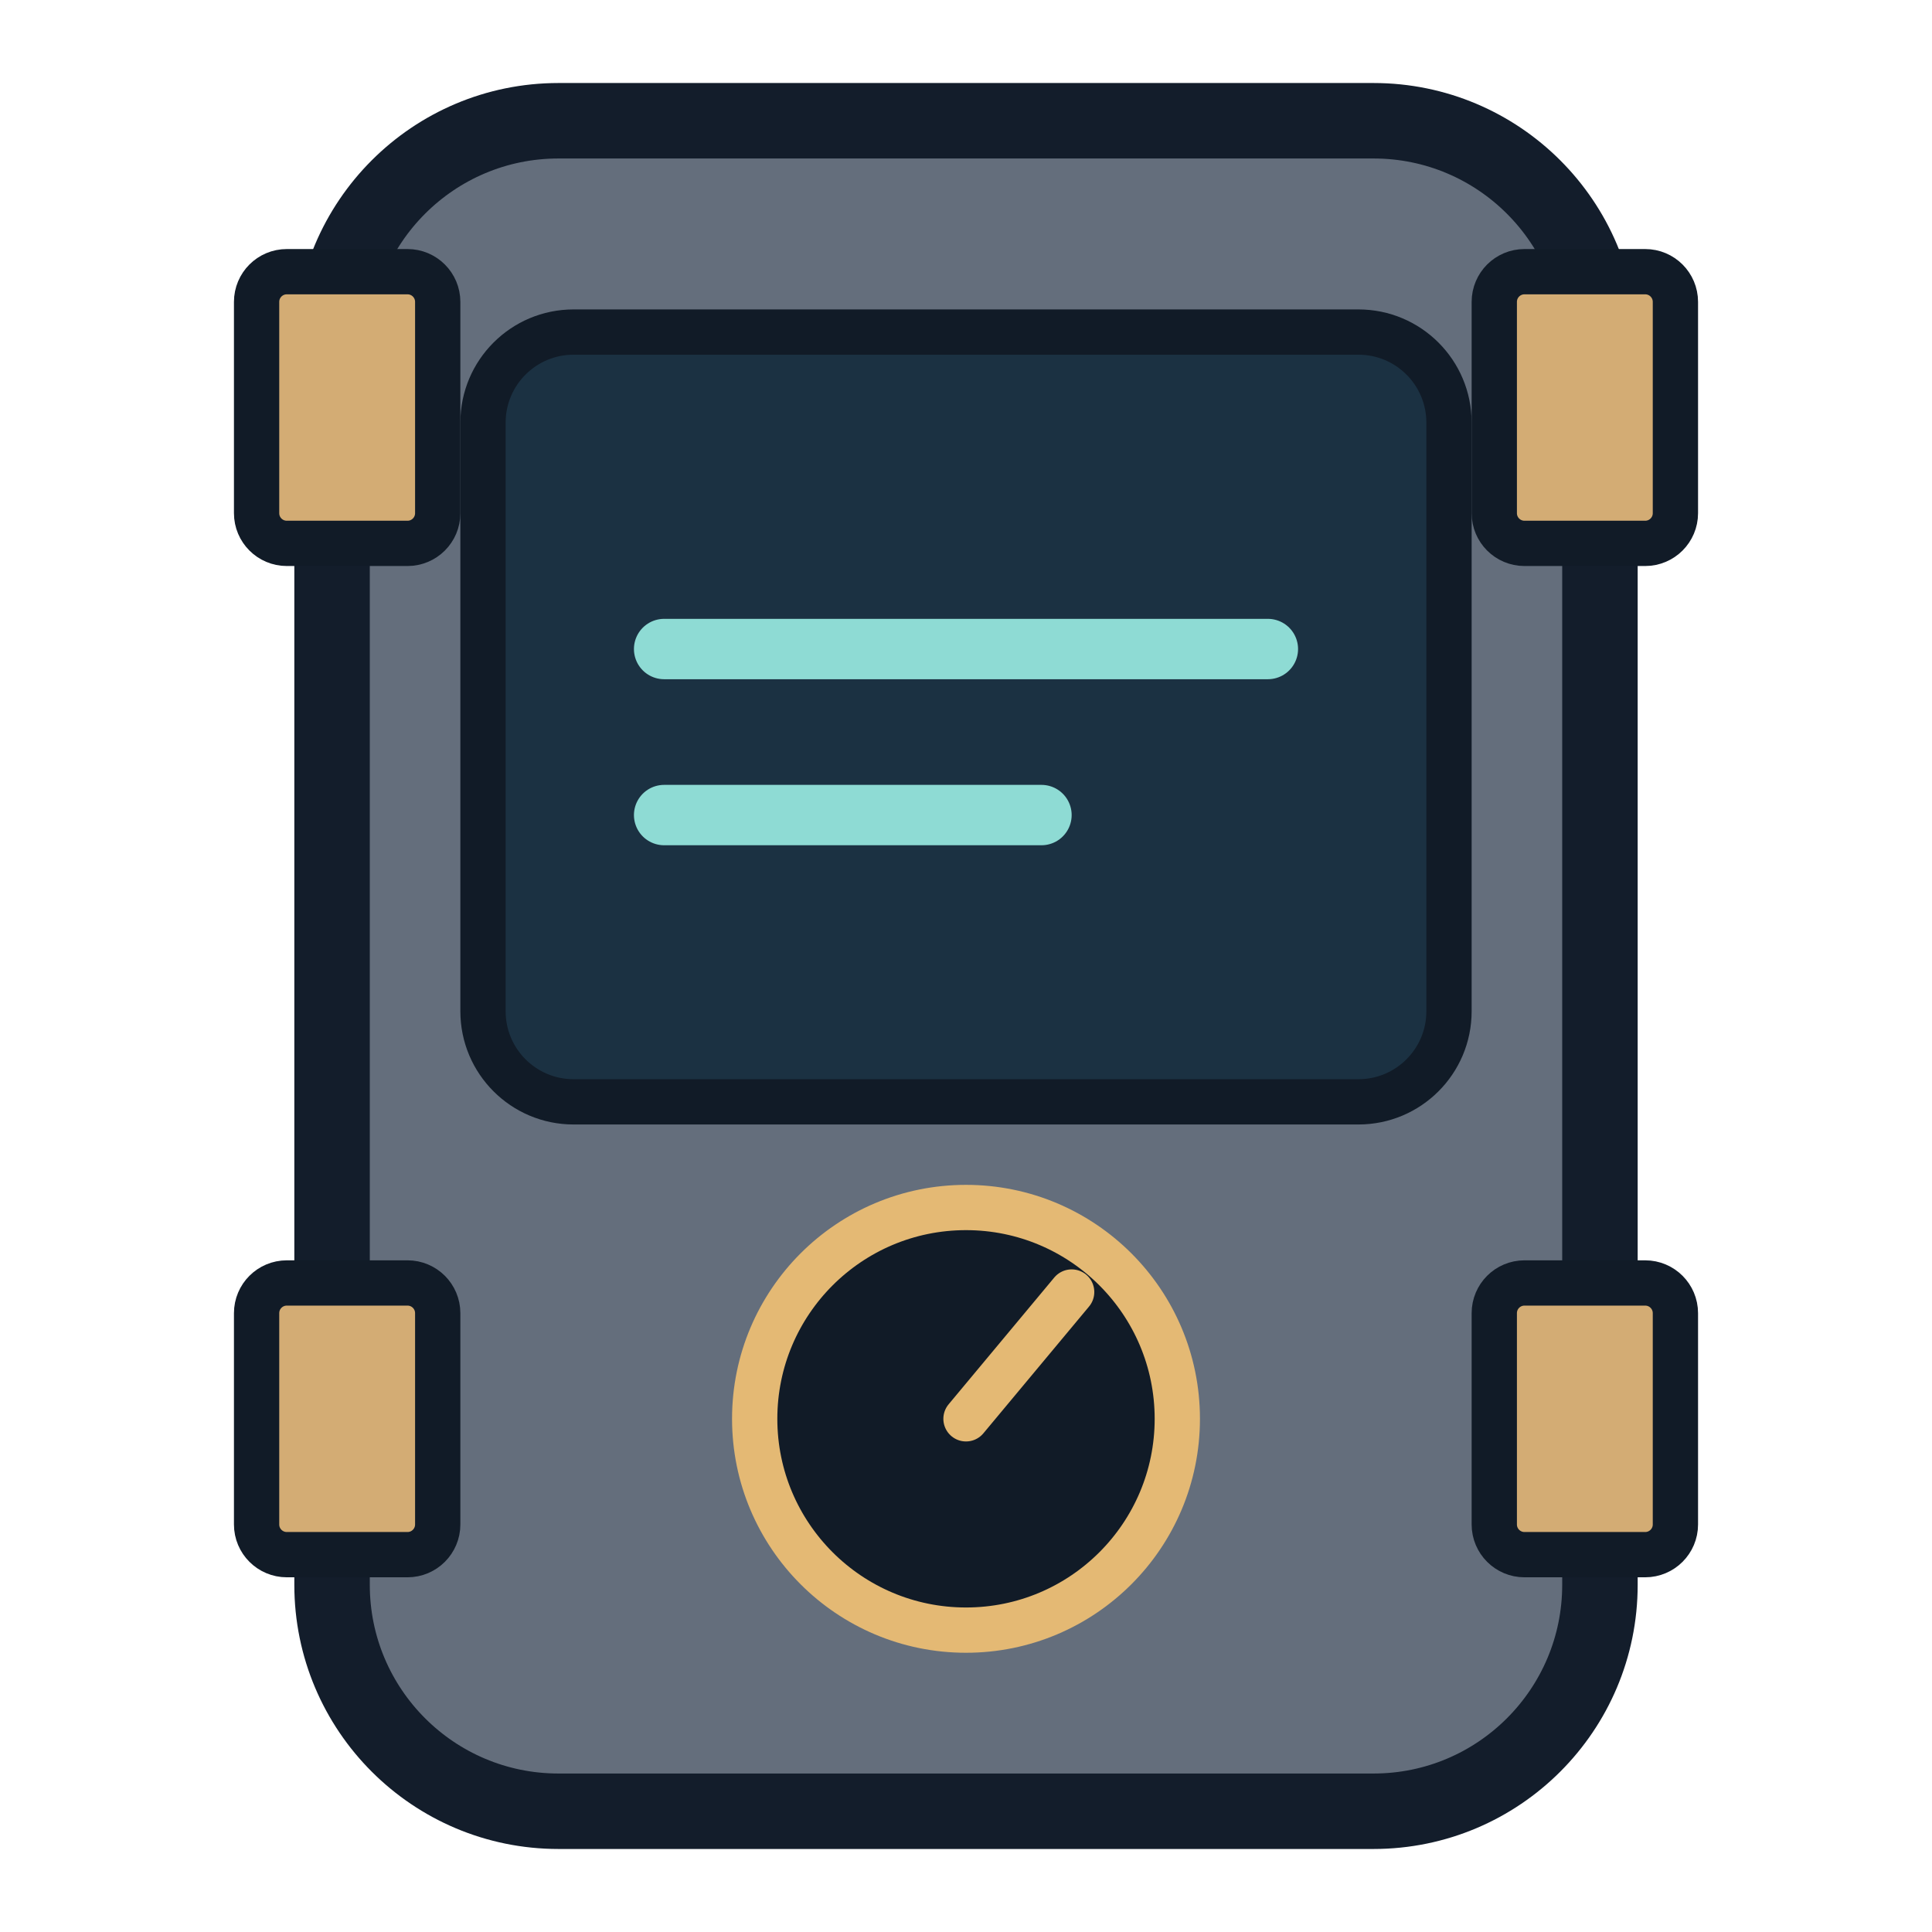
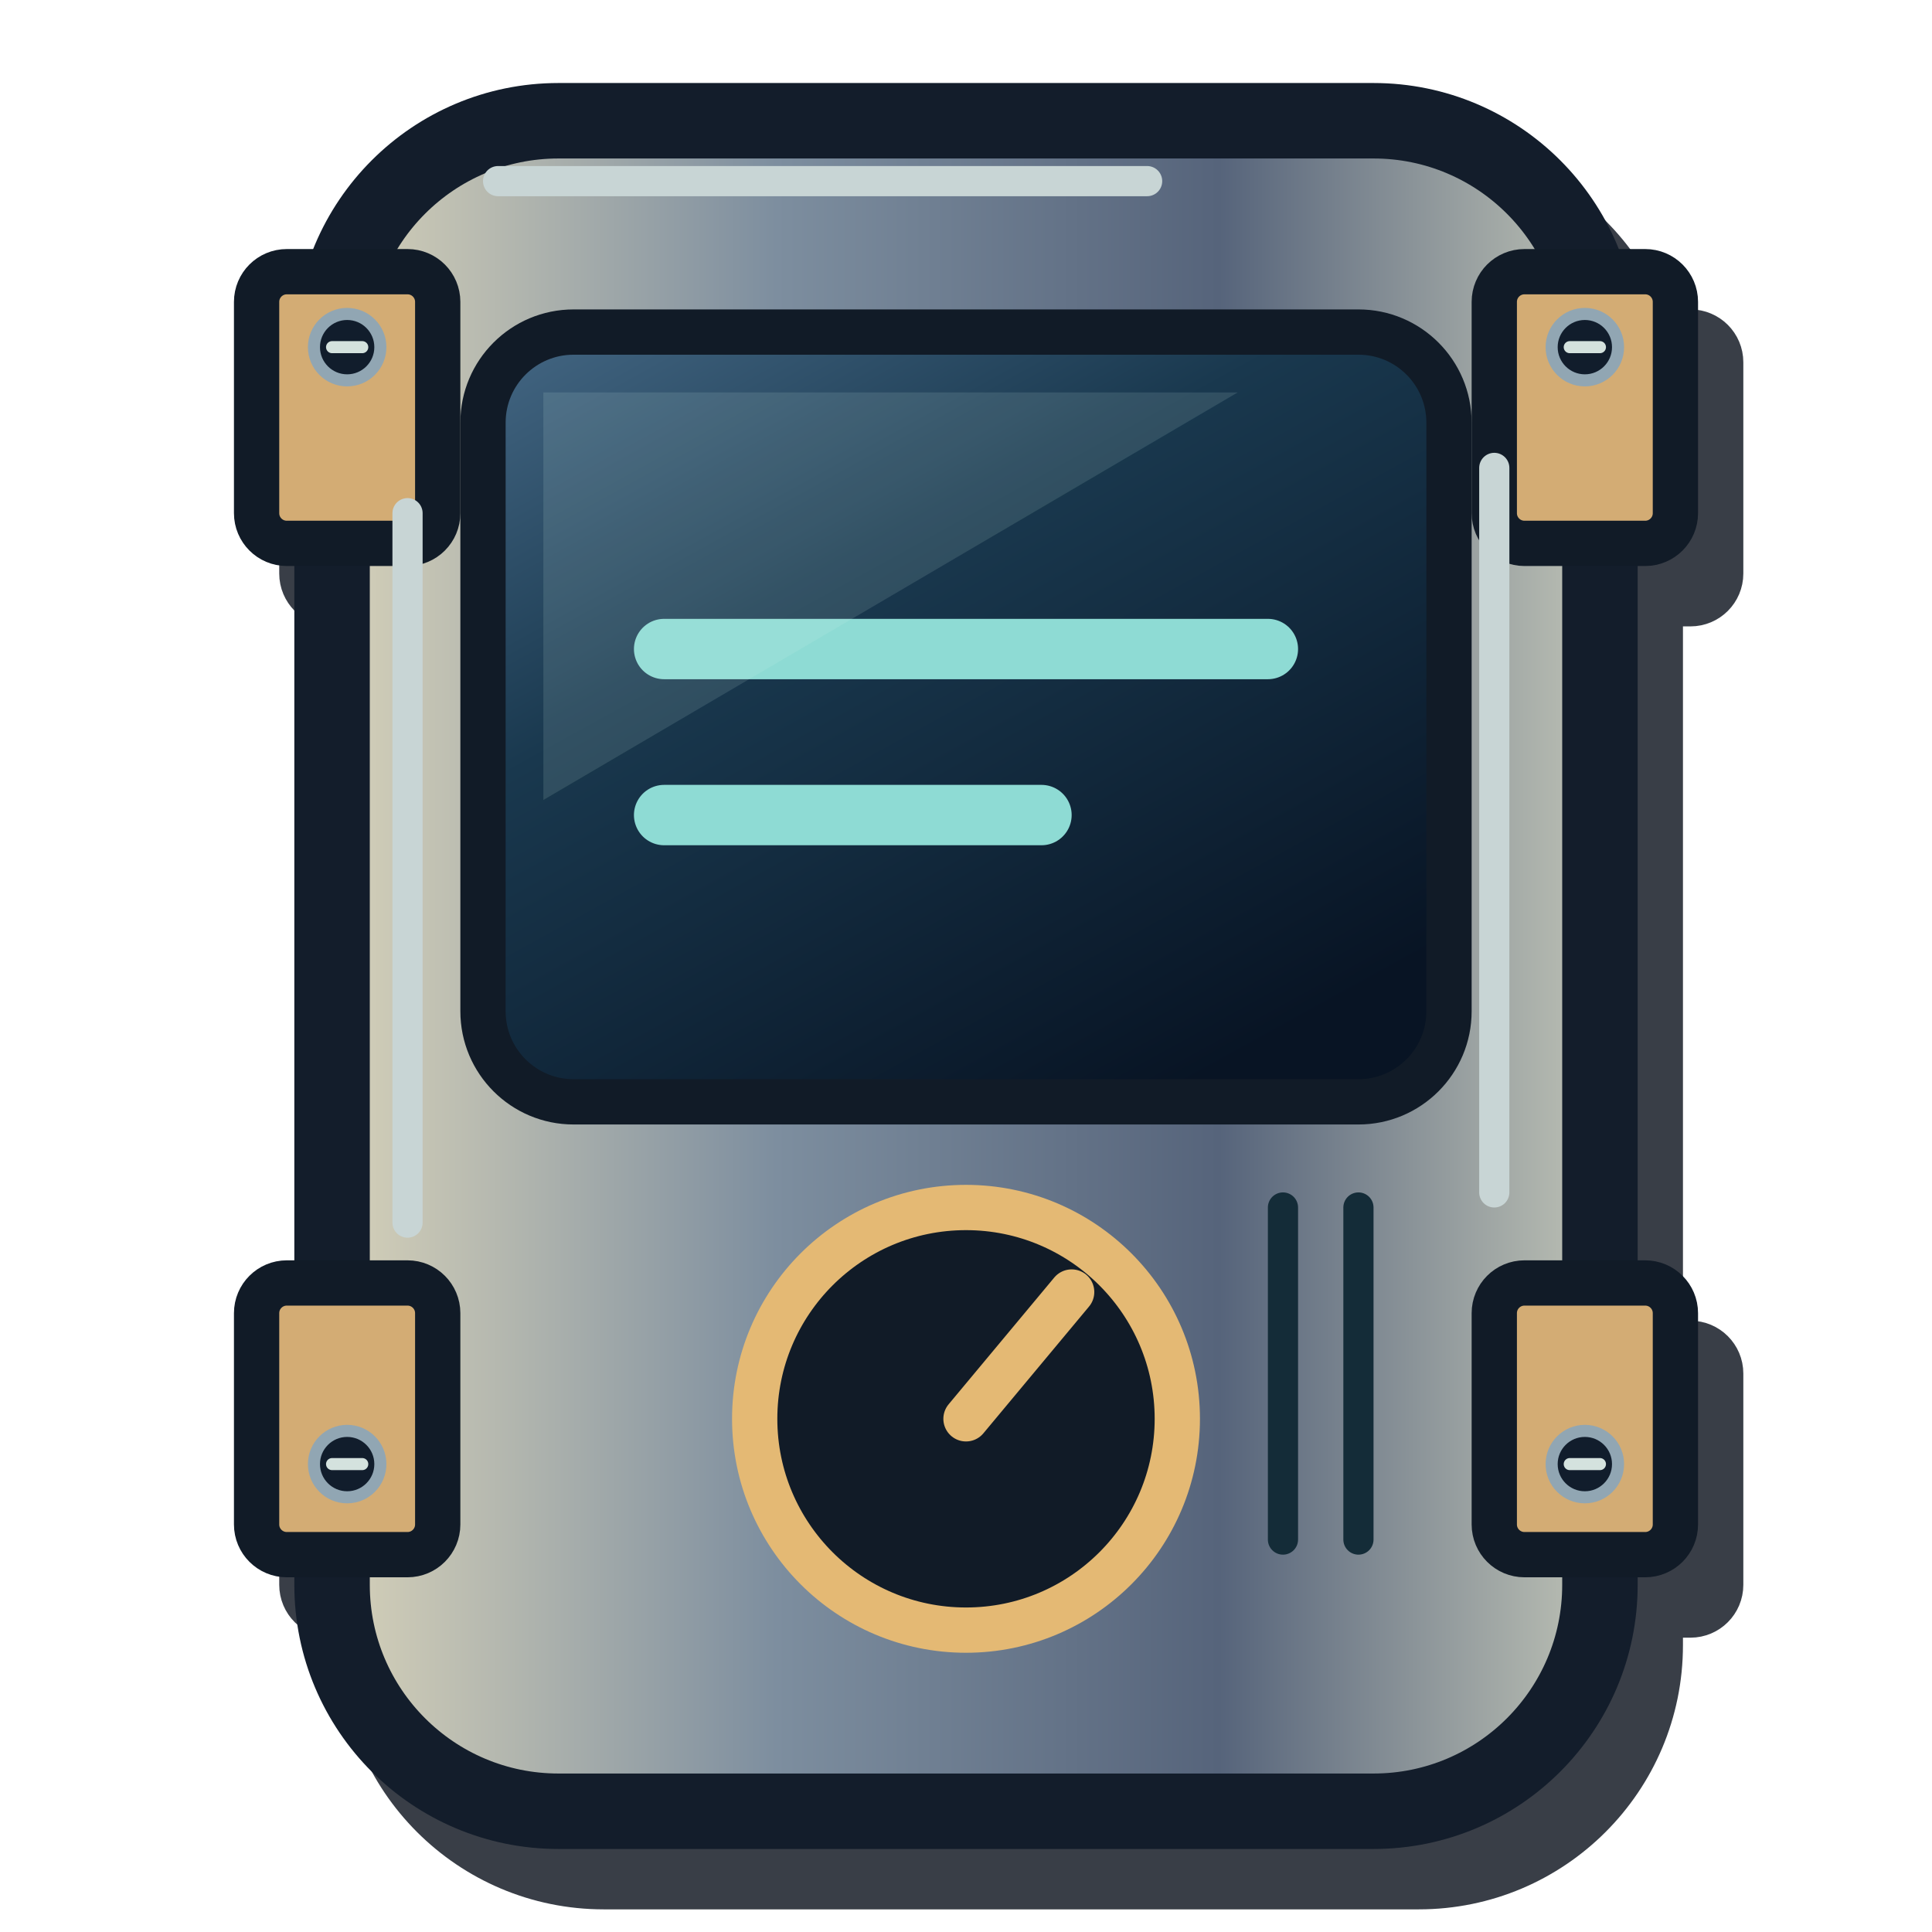
<svg xmlns="http://www.w3.org/2000/svg" width="128" height="128" viewBox="0 0 128 128">
  <g stroke-linecap="round" stroke-linejoin="round">
-     <rect x="22" y="8" width="84" height="112" rx="15" fill="#646e7c" stroke="#131d2b" stroke-width="5" />
-     <rect x="32" y="22" width="64" height="51" rx="6" fill="#1b3142" stroke="#111b27" stroke-width="3" />
+     <defs>
+       <linearGradient id="pearl" x1="0" y1="0" x2="1" y2="1">
+         <stop stop-color="#fcfff5" />
+         <stop offset=".38" stop-color="#d8e4e9" />
+         <stop offset=".62" stop-color="#a6bac8" />
+         <stop offset="1" stop-color="#667b91" />
+       </linearGradient>
+       <linearGradient id="body" x1="0" y1="0" x2="1" y2="1">
+         <stop stop-color="#6b829c" />
+         <stop offset=".4" stop-color="#334c66" />
+         <stop offset="1" stop-color="#102237" />
+       </linearGradient>
+       <linearGradient id="glass" x1="0" y1="0" x2=".7" y2="1">
+         <stop stop-color="#456885" />
+         <stop offset=".4" stop-color="#19384e" />
+         <stop offset="1" stop-color="#081424" />
+       </linearGradient>
+       <linearGradient id="steel" x1="0" y1="0" x2="1" y2="0">
+         <stop stop-color="#d6d1b9" />
+         <stop offset=".35" stop-color="#7d8e9f" />
+         <stop offset=".7" stop-color="#56647b" />
+         <stop offset="1" stop-color="#bdc1b5" />
+       </linearGradient>
+     </defs>
+     <g transform="translate(3 4)" opacity=".8">
+       <rect x="22" y="8" width="84" height="112" rx="15" fill="#070e19" stroke="#070e19" stroke-width="5" />
+       <rect x="32" y="22" width="64" height="51" rx="6" fill="#070e19" stroke="#070e19" stroke-width="3" />
+       <path d="M44 43h40M44 54h25" fill="none" stroke="#070e19" stroke-width="4" stroke-linecap="round" stroke-linejoin="round" />
+       <circle cx="64" cy="94" r="14" fill="#070e19" stroke="#070e19" stroke-width="3" />
+       <path d="M64 94l7.0 -8.4" fill="none" stroke="#070e19" stroke-width="3" stroke-linecap="round" stroke-linejoin="round" />
+       <rect x="17" y="18" width="12" height="18" rx="2" fill="#070e19" stroke="#070e19" stroke-width="3" />
+       <rect x="17" y="85" width="12" height="18" rx="2" fill="#070e19" stroke="#070e19" stroke-width="3" />
+       <rect x="99" y="18" width="12" height="18" rx="2" fill="#070e19" stroke="#070e19" stroke-width="3" />
+       <rect x="99" y="85" width="12" height="18" rx="2" fill="#070e19" stroke="#070e19" stroke-width="3" />
+     </g>
+     <rect x="22" y="8" width="84" height="112" rx="15" fill="url(#steel)" stroke="#131d2b" stroke-width="5" />
+     <rect x="32" y="22" width="64" height="51" rx="6" fill="url(#glass)" stroke="#111b27" stroke-width="3" />
    <path d="M44 43h40M44 54h25" fill="none" stroke="#8edbd4" stroke-width="4" stroke-linecap="round" stroke-linejoin="round" />
    <circle cx="64" cy="94" r="14" fill="#111b27" stroke="#e4b974" stroke-width="3" />
    <path d="M64 94l7.0 -8.4" fill="none" stroke="#e4b974" stroke-width="3" stroke-linecap="round" stroke-linejoin="round" />
    <rect x="17" y="18" width="12" height="18" rx="2" fill="#d3ac74" stroke="#111b27" stroke-width="3" />
    <rect x="17" y="85" width="12" height="18" rx="2" fill="#d3ac74" stroke="#111b27" stroke-width="3" />
    <rect x="99" y="18" width="12" height="18" rx="2" fill="#d3ac74" stroke="#111b27" stroke-width="3" />
    <rect x="99" y="85" width="12" height="18" rx="2" fill="#d3ac74" stroke="#111b27" stroke-width="3" />
+     <path d="M33 12h43M27 34v47M99 31v48" fill="none" stroke="#c8d5d5" stroke-width="2" stroke-linecap="round" stroke-linejoin="round" />
+     <circle cx="23" cy="23" r="2.2" fill="#111d2c" stroke="#91a6b3" stroke-width="0.8" />
+     <path d="M22 23h2" fill="none" stroke="#d4e2de" stroke-width="0.8" stroke-linecap="round" stroke-linejoin="round" />
+     <circle cx="23" cy="97" r="2.2" fill="#111d2c" stroke="#91a6b3" stroke-width="0.8" />
+     <path d="M22 97h2" fill="none" stroke="#d4e2de" stroke-width="0.8" stroke-linecap="round" stroke-linejoin="round" />
+     <circle cx="105" cy="23" r="2.2" fill="#111d2c" stroke="#91a6b3" stroke-width="0.8" />
+     <path d="M104 23h2" fill="none" stroke="#d4e2de" stroke-width="0.8" stroke-linecap="round" stroke-linejoin="round" />
+     <circle cx="105" cy="97" r="2.2" fill="#111d2c" stroke="#91a6b3" stroke-width="0.8" />
+     <path d="M104 97h2" fill="none" stroke="#d4e2de" stroke-width="0.8" stroke-linecap="round" stroke-linejoin="round" />
+     <path d="M36 26h46L36 53Z" fill="#d0f3e5" opacity=".13" />
+     <path d="M85 80v22M90 80v22" fill="none" stroke="#142c38" stroke-width="2" stroke-linecap="round" stroke-linejoin="round" />
  </g>
</svg>
